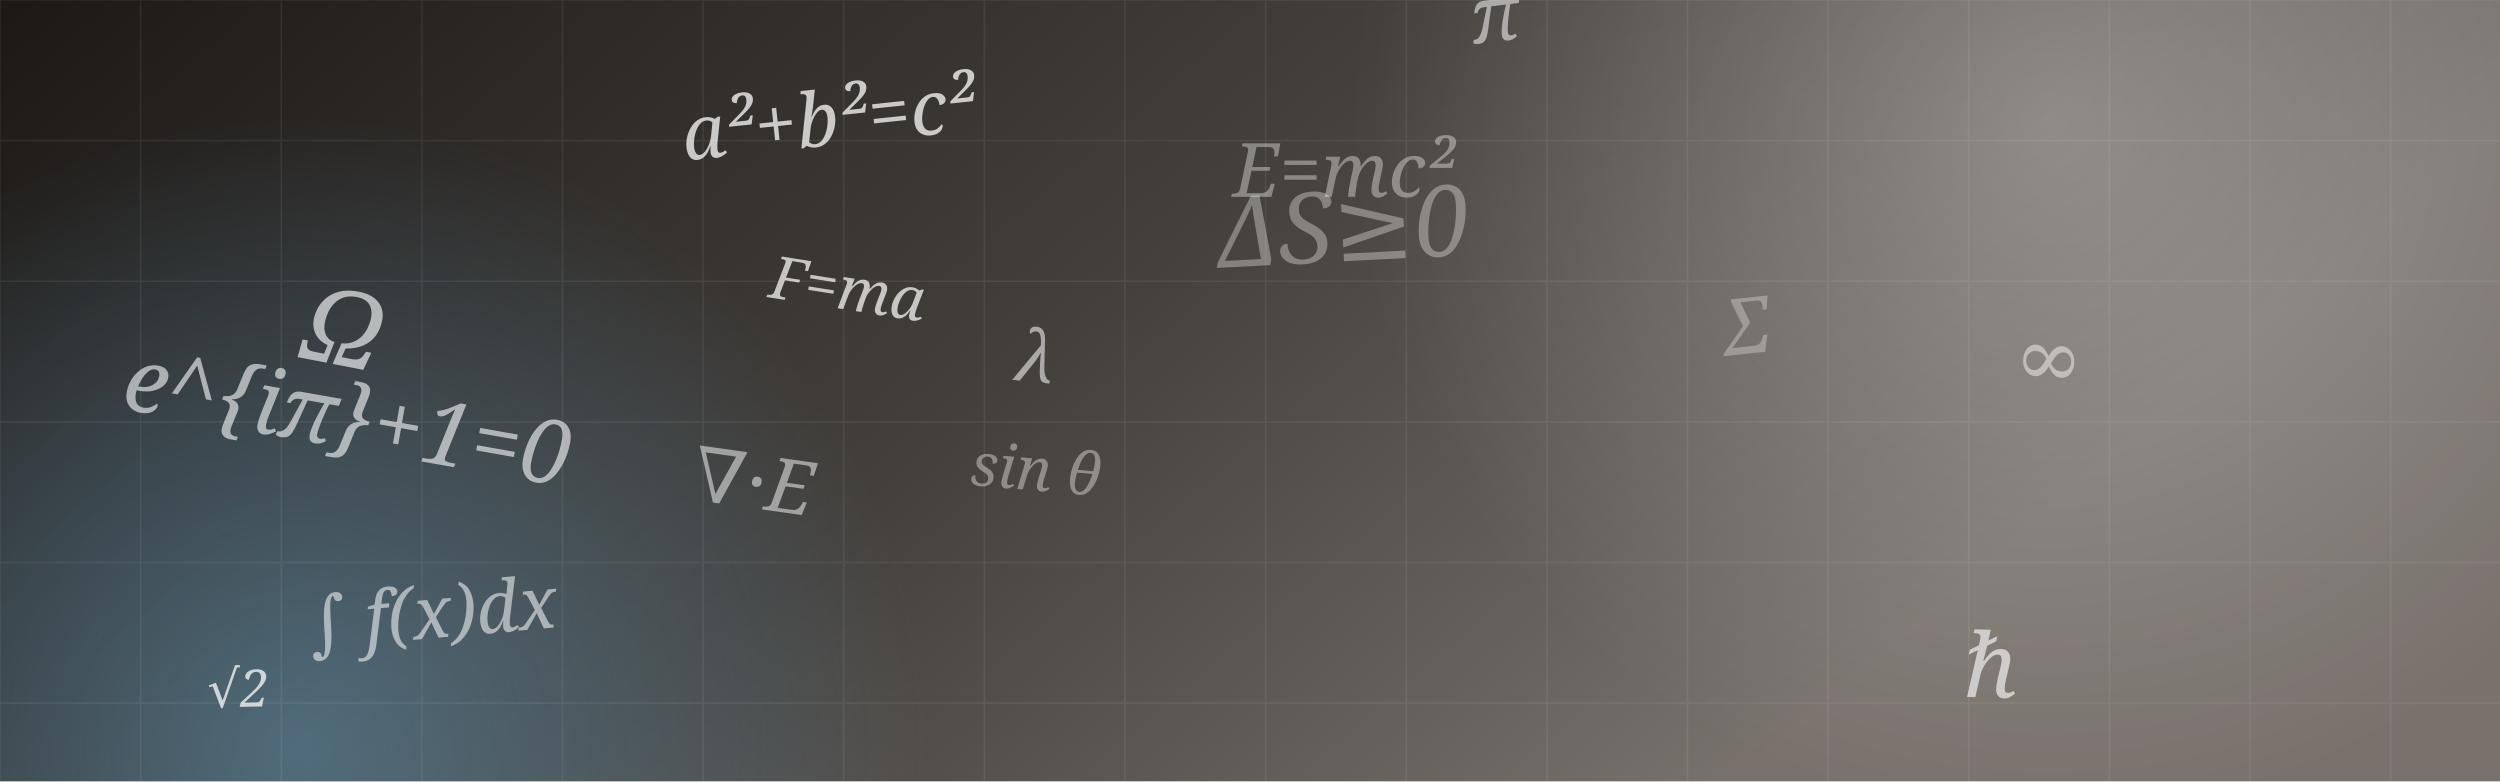
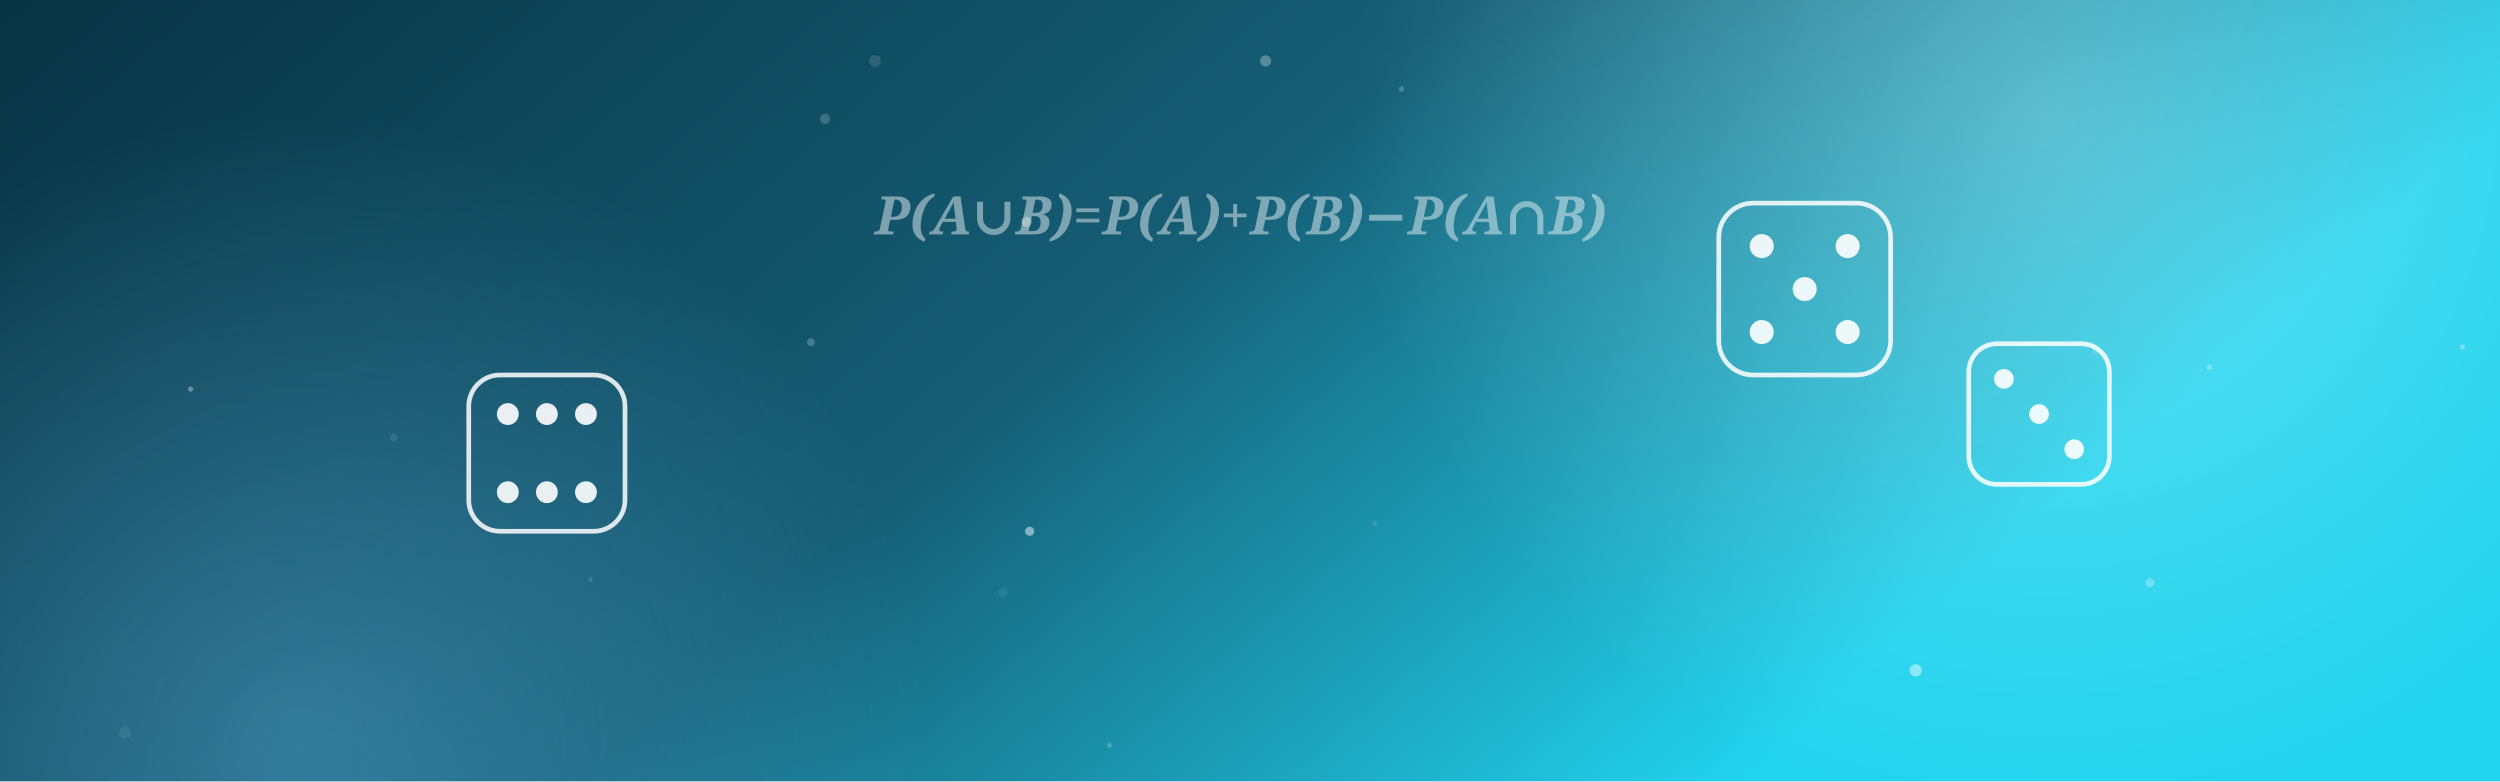
<svg xmlns="http://www.w3.org/2000/svg" viewBox="0 0 1600 500" preserveAspectRatio="xMidYMid slice">
  <defs>
    <linearGradient id="g" gradientTransform="rotate(20)">
-       <stop offset="0" stop-color="#1c1917" />
-       <stop offset=".55" stop-color="#44403c" />
-       <stop offset="1" stop-color="#78716c" />
+       <stop offset="0" stop-color="#083344" />
+       <stop offset=".55" stop-color="#155e75" />
+       <stop offset="1" stop-color="#22d3ee" />
    </linearGradient>
    <radialGradient id="r1">
      <stop offset="0" stop-color="#fff" stop-opacity=".28" />
      <stop offset="1" stop-color="#fff" stop-opacity="0" />
    </radialGradient>
    <radialGradient id="r2">
-       <stop offset="0" stop-color="#7cf" stop-opacity=".35" />
+       <stop offset="0" stop-color="#7cf" stop-opacity=".32" />
      <stop offset="1" stop-color="#7cf" stop-opacity="0" />
    </radialGradient>
  </defs>
  <rect width="1600" height="500" fill="url(#g)" />
  <circle cx="1312" cy="75" r="450" fill="url(#r1)" />
  <circle cx="192" cy="475" r="400" fill="url(#r2)" />
-   <path d="M0 0V500M90 0V500M180 0V500M270 0V500M360 0V500M450 0V500M540 0V500M630 0V500M720 0V500M810 0V500M900 0V500M990 0V500M1080 0V500M1170 0V500M1260 0V500M1350 0V500M1440 0V500M1530 0V500M1620 0V500M0 0H1600M0 90H1600M0 180H1600M0 270H1600M0 360H1600M0 450H1600M0 540H1600" stroke="#fff" stroke-opacity="0.07" stroke-width="1" />
-   <text x="789" y="126" fill="#fff" fill-opacity="0.37" font-family="Georgia,serif" font-style="italic" font-size="48" transform="rotate(0)">E=mc²</text>
-   <text x="162" y="431" fill="#fff" fill-opacity="0.54" font-family="Georgia,serif" font-style="italic" font-size="46" transform="rotate(-5)">∫ f(x)dx</text>
-   <text x="1075" y="342" fill="#fff" fill-opacity="0.29" font-family="Georgia,serif" font-style="italic" font-size="50" transform="rotate(-6)">Σ</text>
-   <text x="933" y="143" fill="#fff" fill-opacity="0.53" font-family="Georgia,serif" font-style="italic" font-size="50" transform="rotate(-7)">π</text>
-   <text x="125" y="455" fill="#fff" fill-opacity="0.73" font-family="Georgia,serif" font-style="italic" font-size="33" transform="rotate(-1)">√2</text>
-   <text x="1302" y="155" fill="#fff" fill-opacity="0.46" font-family="Georgia,serif" font-style="italic" font-size="53" transform="rotate(4)">∞</text>
-   <text x="425" y="148" fill="#fff" fill-opacity="0.74" font-family="Georgia,serif" font-style="italic" font-size="48" transform="rotate(-6)">a²+b²=c²</text>
-   <text x="771" y="212" fill="#fff" fill-opacity="0.33" font-family="Georgia,serif" font-style="italic" font-size="63" transform="rotate(-3)">ΔS≥0</text>
-   <text x="515" y="111" fill="#fff" fill-opacity="0.71" font-family="Georgia,serif" font-style="italic" font-size="38" transform="rotate(9)">F=ma</text>
-   <text x="671" y="174" fill="#fff" fill-opacity="0.55" font-family="Georgia,serif" font-style="italic" font-size="46" transform="rotate(6)">λ</text>
-   <text x="908" y="134" fill="#fff" fill-opacity="0.36" font-family="Georgia,serif" font-style="italic" font-size="48" transform="rotate(-9)">∂/∂t</text>
-   <text x="121" y="244" fill="#fff" fill-opacity="0.59" font-family="Georgia,serif" font-style="italic" font-size="57" transform="rotate(10)">e^{iπ}+1=0</text>
-   <text x="482" y="255" fill="#fff" fill-opacity="0.50" font-family="Georgia,serif" font-style="italic" font-size="48" transform="rotate(8)">∇·E</text>
-   <text x="645" y="255" fill="#fff" fill-opacity="0.38" font-family="Georgia,serif" font-style="italic" font-size="38" transform="rotate(5)">sin θ</text>
-   <text x="231" y="188" fill="#fff" fill-opacity="0.63" font-family="Georgia,serif" font-style="italic" font-size="67" transform="rotate(11)">Ω</text>
-   <text x="1264" y="424" fill="#fff" fill-opacity="0.62" font-family="Georgia,serif" font-style="italic" font-size="57" transform="rotate(1)">ℏ</text>
+   <rect x="1100" y="130" width="110" height="110" rx="22" fill="none" stroke="#fff" stroke-opacity="0.85" stroke-width="3" stroke-linecap="round" stroke-linejoin="round" />
+   <circle cx="1127.5" cy="157.5" r="7.7" fill="#fff" fill-opacity="0.9" />
+   <circle cx="1182.5" cy="157.5" r="7.7" fill="#fff" fill-opacity="0.9" />
+   <circle cx="1155" cy="185" r="7.7" fill="#fff" fill-opacity="0.9" />
+   <circle cx="1127.5" cy="212.5" r="7.7" fill="#fff" fill-opacity="0.9" />
+   <circle cx="1182.5" cy="212.5" r="7.7" fill="#fff" fill-opacity="0.9" />
+   <rect x="1260" y="220" width="90" height="90" rx="18" fill="none" stroke="#fff" stroke-opacity="0.85" stroke-width="3" stroke-linecap="round" stroke-linejoin="round" />
+   <circle cx="1282.5" cy="242.5" r="6.3" fill="#fff" fill-opacity="0.9" />
+   <circle cx="1305" cy="265" r="6.3" fill="#fff" fill-opacity="0.9" />
+   <circle cx="1327.5" cy="287.5" r="6.3" fill="#fff" fill-opacity="0.9" />
+   <rect x="300" y="240" width="100" height="100" rx="20" fill="none" stroke="#fff" stroke-opacity="0.85" stroke-width="3" stroke-linecap="round" stroke-linejoin="round" />
+   <circle cx="325" cy="265" r="7" fill="#fff" fill-opacity="0.9" />
+   <circle cx="350" cy="265" r="7" fill="#fff" fill-opacity="0.9" />
+   <circle cx="375" cy="265" r="7" fill="#fff" fill-opacity="0.9" />
+   <circle cx="325" cy="315" r="7" fill="#fff" fill-opacity="0.9" />
+   <circle cx="350" cy="315" r="7" fill="#fff" fill-opacity="0.9" />
+   <circle cx="375" cy="315" r="7" fill="#fff" fill-opacity="0.9" />
+   <text x="560" y="150" fill="#fff" fill-opacity="0.45" font-weight="700" font-size="34" font-family="Georgia,serif" font-style="italic">P(A∪B)=P(A)+P(B)−P(A∩B)</text>
+   <circle cx="897" cy="57" r="1.7" fill="#fff" fill-opacity="0.22" />
+   <circle cx="810" cy="39" r="3.6" fill="#fff" fill-opacity="0.29" />
+   <circle cx="657" cy="142" r="3.3" fill="#fff" fill-opacity="0.33" />
+   <circle cx="122" cy="249" r="1.7" fill="#fff" fill-opacity="0.34" />
+   <circle cx="252" cy="280" r="2.5" fill="#fff" fill-opacity="0.09" />
+   <circle cx="80" cy="469" r="3.9" fill="#fff" fill-opacity="0.06" />
+   <circle cx="710" cy="477" r="1.6" fill="#fff" fill-opacity="0.21" />
+   <circle cx="880" cy="335" r="1.8" fill="#fff" fill-opacity="0.09" />
+   <circle cx="1576" cy="222" r="1.7" fill="#fff" fill-opacity="0.27" />
+   <circle cx="528" cy="76" r="3.3" fill="#fff" fill-opacity="0.18" />
+   <circle cx="560" cy="39" r="3.8" fill="#fff" fill-opacity="0.12" />
+   <circle cx="1414" cy="235" r="1.7" fill="#fff" fill-opacity="0.30" />
+   <circle cx="642" cy="379" r="3.0" fill="#fff" fill-opacity="0.07" />
+   <circle cx="358" cy="225" r="1.3" fill="#fff" fill-opacity="0.02" />
+   <circle cx="659" cy="340" r="2.9" fill="#fff" fill-opacity="0.48" />
+   <circle cx="519" cy="219" r="2.5" fill="#fff" fill-opacity="0.22" />
+   <circle cx="1341" cy="225" r="2.3" fill="#fff" fill-opacity="0.13" />
+   <circle cx="378" cy="371" r="1.4" fill="#fff" fill-opacity="0.14" />
+   <circle cx="1226" cy="429" r="3.9" fill="#fff" fill-opacity="0.46" />
+   <circle cx="1376" cy="373" r="2.9" fill="#fff" fill-opacity="0.28" />
</svg>
